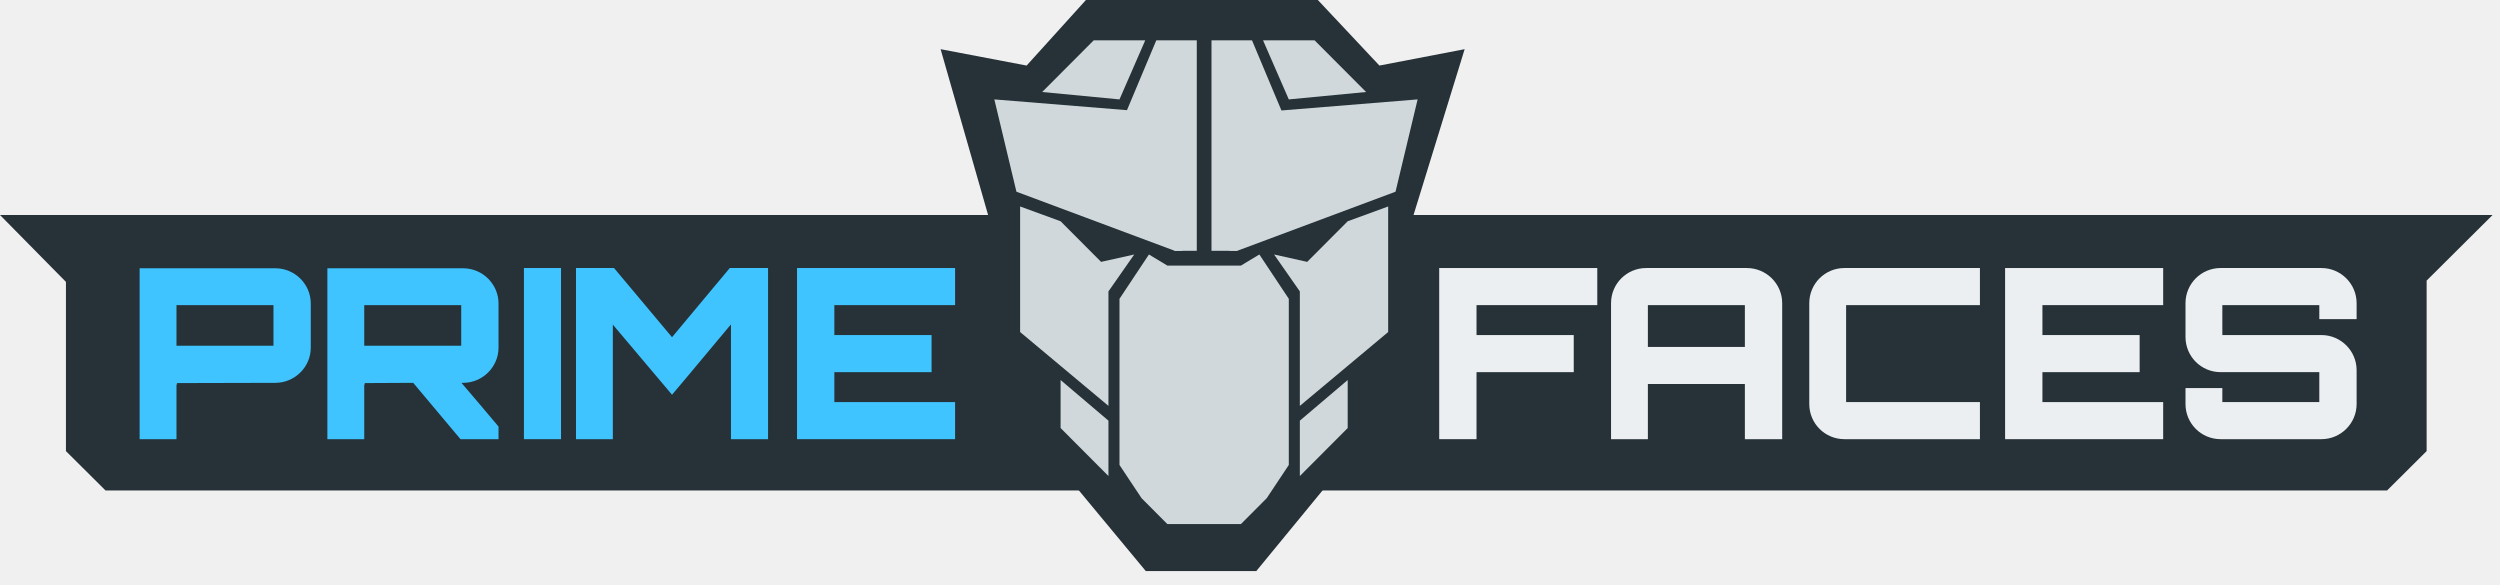
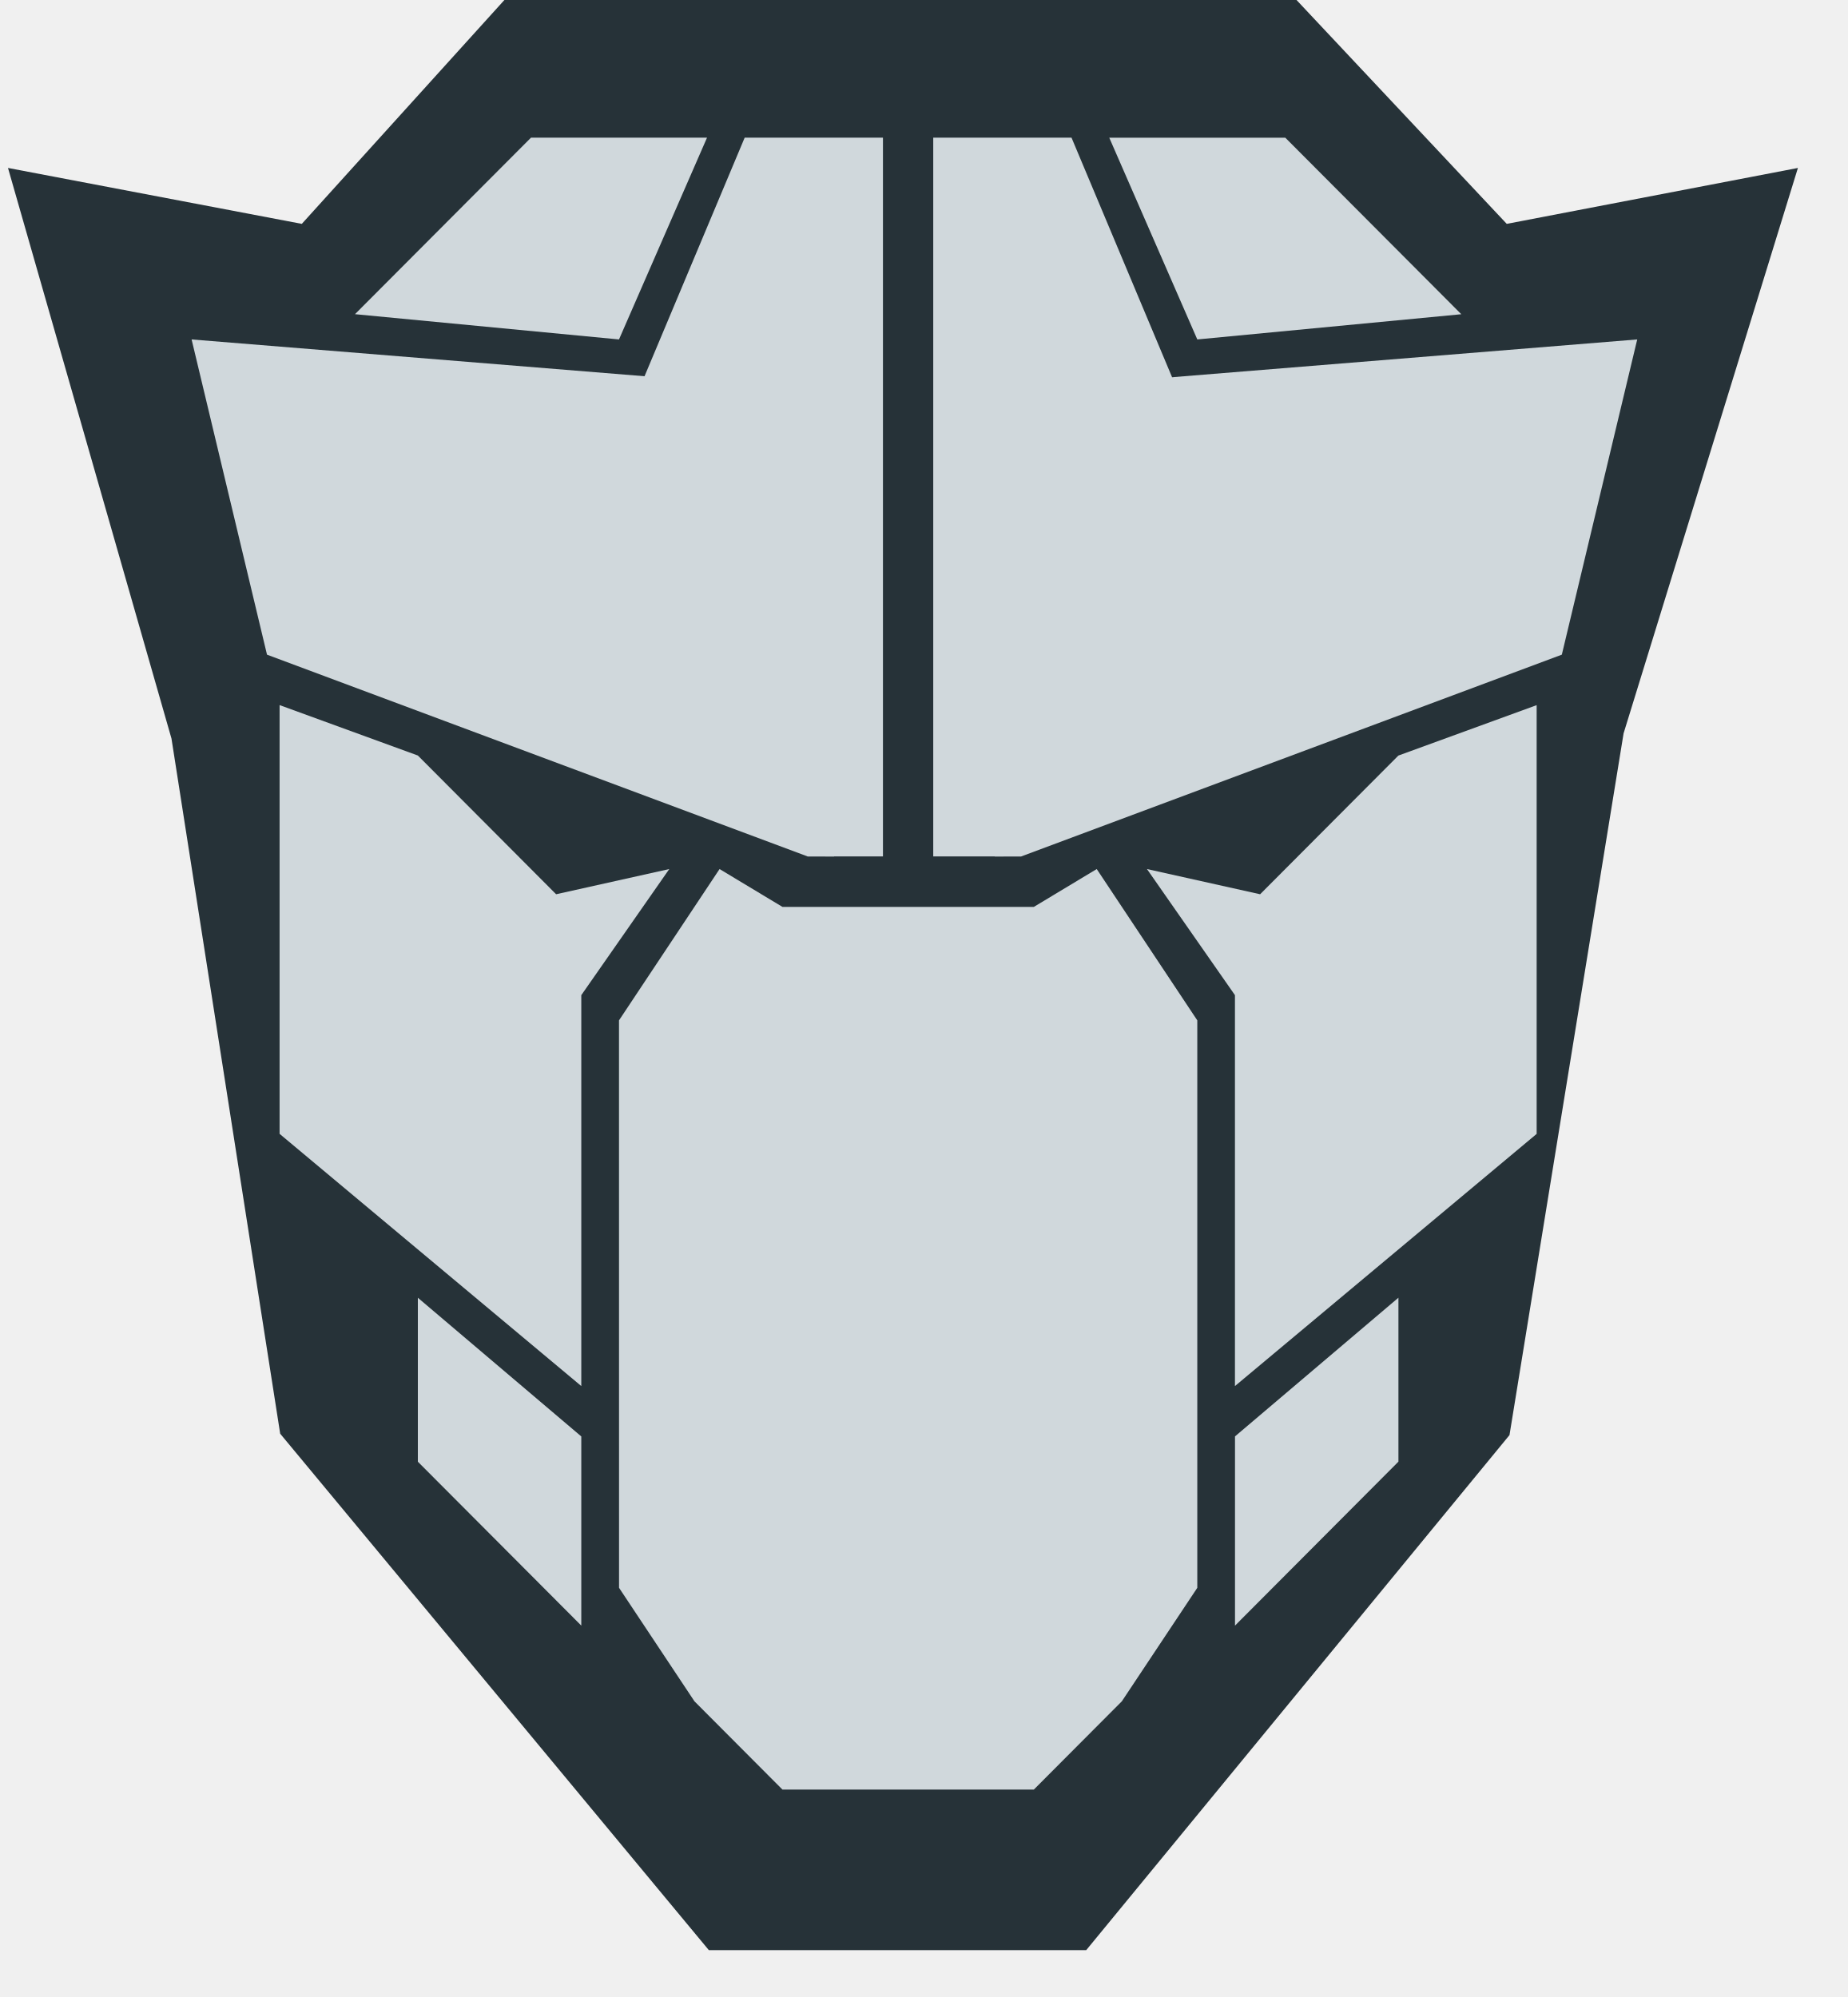
- <svg xmlns="http://www.w3.org/2000/svg" width="171" height="40" viewBox="0 0 171 40" fill="none">
-   <path fill-rule="evenodd" clip-rule="evenodd" d="M0 14.706L4.51 19.281V30.855L7.217 33.547H163.277L165.982 30.855V19.192L170.493 14.706H0Z" fill="#263238" />
-   <mask id="mask0_0:904" style="mask-type:alpha" maskUnits="userSpaceOnUse" x="0" y="0" width="171" height="39">
-     <path fill-rule="evenodd" clip-rule="evenodd" d="M0 38.602H170.696V0.461H0V38.602Z" fill="white" />
+ <svg xmlns="http://www.w3.org/2000/svg" width="37" height="40" viewBox="0 0 37 40" fill="none" version="1.1" id="svg23">
+   <defs id="defs23" />
+   <mask id="mask0_0:904" maskUnits="userSpaceOnUse" x="0" y="0" width="171" height="39">
+     <path fill-rule="evenodd" clip-rule="evenodd" d="M 0,38.602 H 170.696 V 0.461 H 0 Z" fill="#ffffff" id="path2" />
  </mask>
-   <g mask="url(#mask0_0:904)">
-     <path fill-rule="evenodd" clip-rule="evenodd" d="M12.071 23.65H18.705V20.869H12.071V23.65ZM18.834 18.35C20.167 18.35 21.257 19.439 21.257 20.756V23.78C21.257 25.097 20.167 26.186 18.834 26.186L12.071 26.203C12.104 26.203 12.12 26.235 12.12 26.3C12.12 26.3 12.087 26.3 12.071 26.284V30.039H9.551V18.35H18.834Z" fill="#40C4FF" />
-     <path fill-rule="evenodd" clip-rule="evenodd" d="M24.914 23.65H31.547V20.869H24.914V23.65ZM34.099 23.78C34.099 25.097 33.01 26.186 31.677 26.186H31.563C32.392 27.162 33.287 28.202 34.099 29.177V30.039H31.498L28.263 26.186L24.914 26.203C24.946 26.203 24.962 26.235 24.962 26.3C24.962 26.3 24.93 26.3 24.914 26.284V30.039H22.393V18.35H31.677C33.01 18.35 34.099 19.439 34.099 20.756V23.78Z" fill="#40C4FF" />
-     <path fill-rule="evenodd" clip-rule="evenodd" d="M35.837 30.039H38.374V18.333H35.837V30.039Z" fill="#40C4FF" />
-     <path fill-rule="evenodd" clip-rule="evenodd" d="M49.917 18.333H52.535V30.039H49.998V22.186C48.681 23.747 47.267 25.471 45.966 26.999L41.918 22.203V30.039H39.397V18.333H41.999L45.966 23.065L49.917 18.333Z" fill="#40C4FF" />
-     <path fill-rule="evenodd" clip-rule="evenodd" d="M65.328 20.87H57.069V22.918H63.719V25.455H57.069V27.503H65.328V30.039H54.517V18.333H65.328V20.87Z" fill="#40C4FF" />
-     <path fill-rule="evenodd" clip-rule="evenodd" d="M109.254 18.333V20.87H100.994V22.919H107.644V25.455H100.994V30.039H98.442V18.333H109.254Z" fill="#ECEFF1" />
-     <path fill-rule="evenodd" clip-rule="evenodd" d="M112.715 23.731H119.349V20.869H112.715V23.731ZM119.479 18.333C120.812 18.333 121.902 19.406 121.902 20.739V30.039H119.349V26.267H112.715V30.039H110.195V20.739C110.195 19.406 111.269 18.333 112.602 18.333H119.479Z" fill="#ECEFF1" />
-     <path fill-rule="evenodd" clip-rule="evenodd" d="M126.274 20.87V27.503H135.427V30.039H126.16C124.827 30.039 123.754 28.966 123.754 27.633V20.739C123.754 19.406 124.827 18.333 126.16 18.333H135.427V20.87H126.274Z" fill="#ECEFF1" />
-     <path fill-rule="evenodd" clip-rule="evenodd" d="M147.961 20.87H139.702V22.918H146.351V25.455H139.702V27.503H147.961V30.039H137.149V18.333H147.961V20.87Z" fill="#ECEFF1" />
-     <path fill-rule="evenodd" clip-rule="evenodd" d="M161.193 21.829H158.641V20.869H152.008V22.918H158.788C160.104 22.918 161.193 23.991 161.193 25.324V27.633C161.193 28.966 160.104 30.039 158.788 30.039H151.894C150.56 30.039 149.488 28.966 149.488 27.633V26.544H152.008V27.503H158.641V25.455H151.894C150.56 25.455 149.488 24.381 149.488 23.048V20.739C149.488 19.406 150.56 18.333 151.894 18.333H158.788C160.104 18.333 161.193 19.406 161.193 20.739V21.829Z" fill="#ECEFF1" />
-   </g>
-   <path fill-rule="evenodd" clip-rule="evenodd" d="M74.278 0L70.221 4.484L64.337 3.364L67.611 14.793L69.789 28.717L78.373 39.062H85.93L94.406 28.746L96.691 14.689L100.182 3.364L94.351 4.484L90.141 0H74.278Z" fill="#263238" />
-   <path d="M89.412 17.912L87.147 17.407L88.909 19.933V27.762L94.951 22.711V14.123L92.182 15.134L89.412 17.912Z" fill="#D0D8DC" />
-   <path d="M75.314 17.912L77.58 17.407L75.818 19.933V27.762L69.776 22.711V14.123L72.545 15.134L75.314 17.912Z" fill="#D0D8DC" />
-   <path fill-rule="evenodd" clip-rule="evenodd" d="M76.573 20.438L78.587 17.407L79.846 18.165H84.881L86.14 17.407L88.154 20.438V31.804L86.643 34.077L84.881 35.845H79.846L78.084 34.077L76.573 31.804V20.438Z" fill="#D0D8DC" />
-   <path d="M88.909 32.561L92.182 29.278V25.994L88.909 28.773V32.561Z" fill="#D0D8DC" />
-   <path d="M75.818 32.561L72.545 29.278V25.994L75.818 28.773V32.561Z" fill="#D0D8DC" />
-   <path fill-rule="evenodd" clip-rule="evenodd" d="M79.091 2.757L77.076 7.556L80.349 17.154H81.86V2.757H79.091ZM82.867 2.757V17.154H84.629L87.65 7.556L85.636 2.757H82.867Z" fill="#D0D8DC" />
-   <path d="M80.349 17.154L69.524 13.113L68.013 6.799L77.664 7.583L80.881 17.154H80.349Z" fill="#D0D8DC" />
-   <path d="M84.629 17.154L95.454 13.113L96.965 6.799L87.314 7.583L84.098 17.154H84.629Z" fill="#D0D8DC" />
-   <path d="M88.154 6.799L93.441 6.293L89.916 2.757H86.391L88.154 6.799Z" fill="#D0D8DC" />
-   <path d="M76.573 6.799L71.286 6.293L74.811 2.757H78.335L76.573 6.799Z" fill="#D0D8DC" />
+   <path fill-rule="evenodd" clip-rule="evenodd" d="m 10.101,0 -4.057,4.484 -5.884,-1.12 3.274,11.429 2.177,13.924 8.584,10.344 h 7.558 l 8.476,-10.316 2.285,-14.056 3.491,-11.325 -5.831,1.12 L 25.964,0 Z" fill="#263238" id="path13" />
+   <path d="m 25.235,17.912 -2.266,-0.505 1.762,2.526 v 7.83 l 6.042,-5.051 v -8.588 l -2.769,1.01 z" fill="#d0d8dc" id="path14" />
+   <path d="m 11.137,17.912 2.266,-0.505 -1.762,2.526 v 7.83 L 5.599,22.711 v -8.588 l 2.769,1.01 z" fill="#d0d8dc" id="path15" />
+   <path fill-rule="evenodd" clip-rule="evenodd" d="m 12.396,20.438 2.014,-3.031 1.259,0.758 h 5.035 l 1.259,-0.758 2.014,3.031 v 11.366 l -1.511,2.273 -1.762,1.768 h -5.035 l -1.762,-1.768 -1.51,-2.273 z" fill="#d0d8dc" id="path16" />
+   <path d="m 24.732,32.561 3.273,-3.284 v -3.284 l -3.273,2.778 z" fill="#d0d8dc" id="path17" />
+   <path d="M 11.641,32.561 8.368,29.278 v -3.284 l 3.273,2.778 z" fill="#d0d8dc" id="path18" />
+   <path fill-rule="evenodd" clip-rule="evenodd" d="m 14.913,2.757 -2.014,4.799 3.273,9.598 h 1.51 V 2.757 Z m 3.776,0 V 17.154 h 1.762 l 3.021,-9.598 -2.014,-4.799 z" fill="#d0d8dc" id="path19" />
+   <path d="M 16.172,17.154 5.347,13.113 l -1.51,-6.314 9.65,0.784 3.217,9.572 z" fill="#d0d8dc" id="path20" />
+   <path d="m 20.452,17.154 10.825,-4.041 1.51,-6.314 -9.65,0.784 -3.217,9.572 z" fill="#d0d8dc" id="path21" />
+   <path d="m 23.977,6.799 5.287,-0.505 -3.525,-3.536 h -3.525 z" fill="#d0d8dc" id="path22" />
+   <path d="M 12.396,6.799 7.109,6.293 10.634,2.757 h 3.525 z" fill="#d0d8dc" id="path23" />
</svg>
